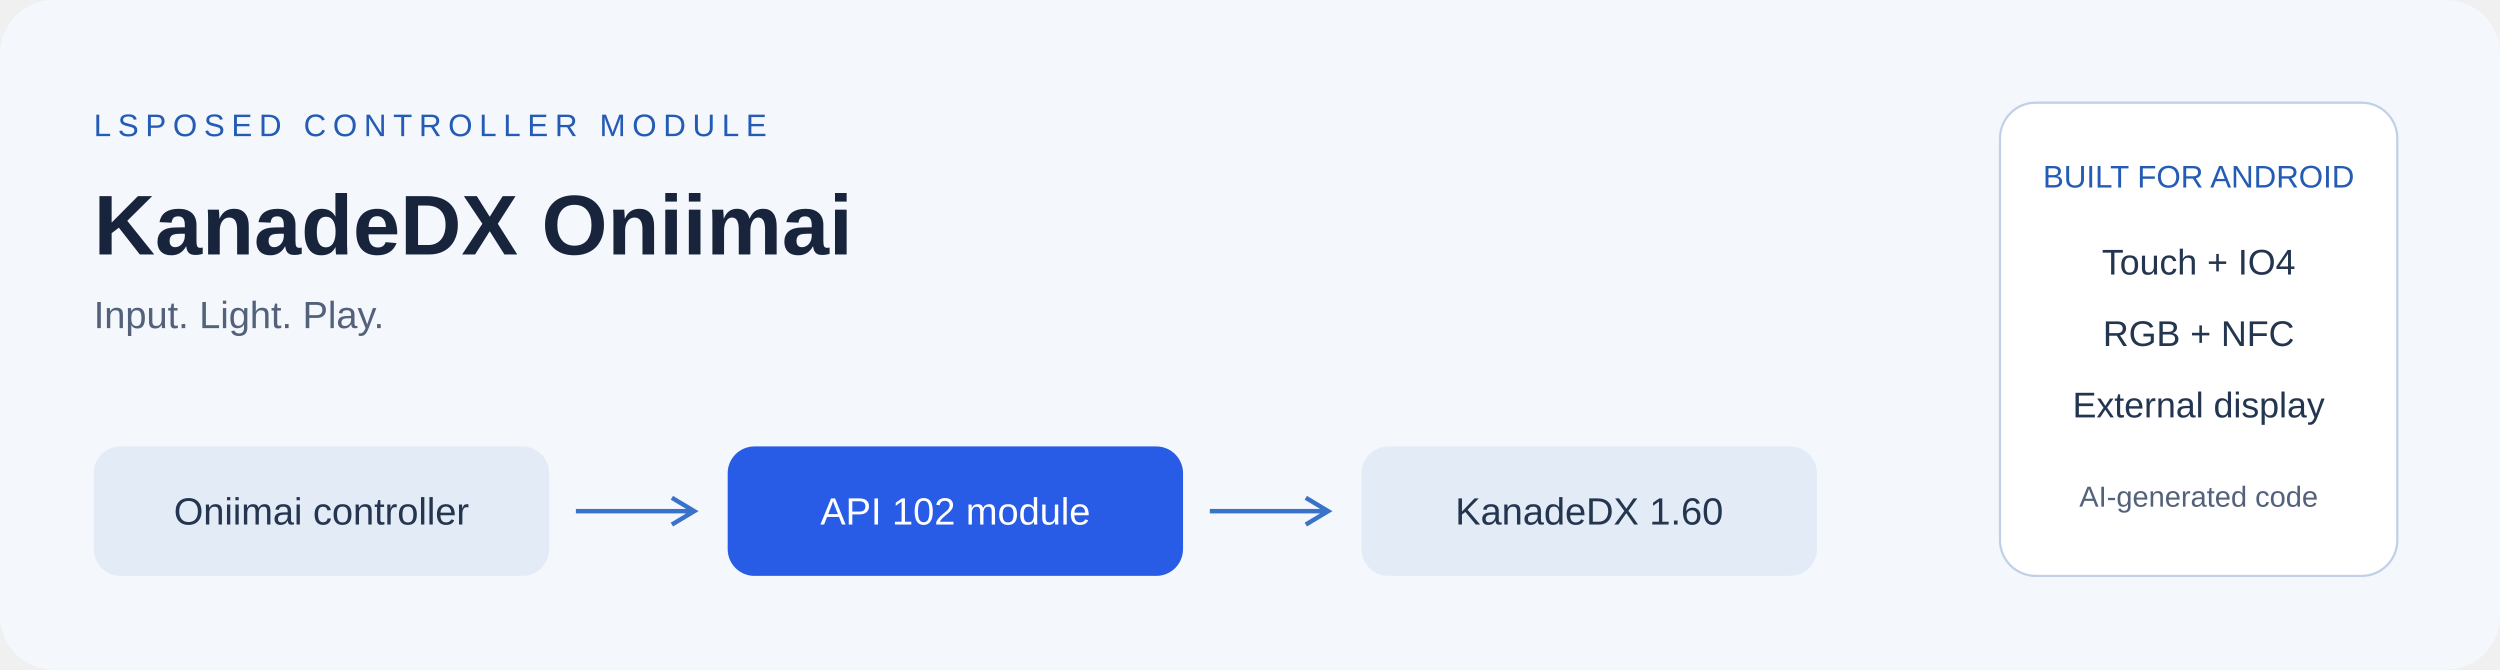
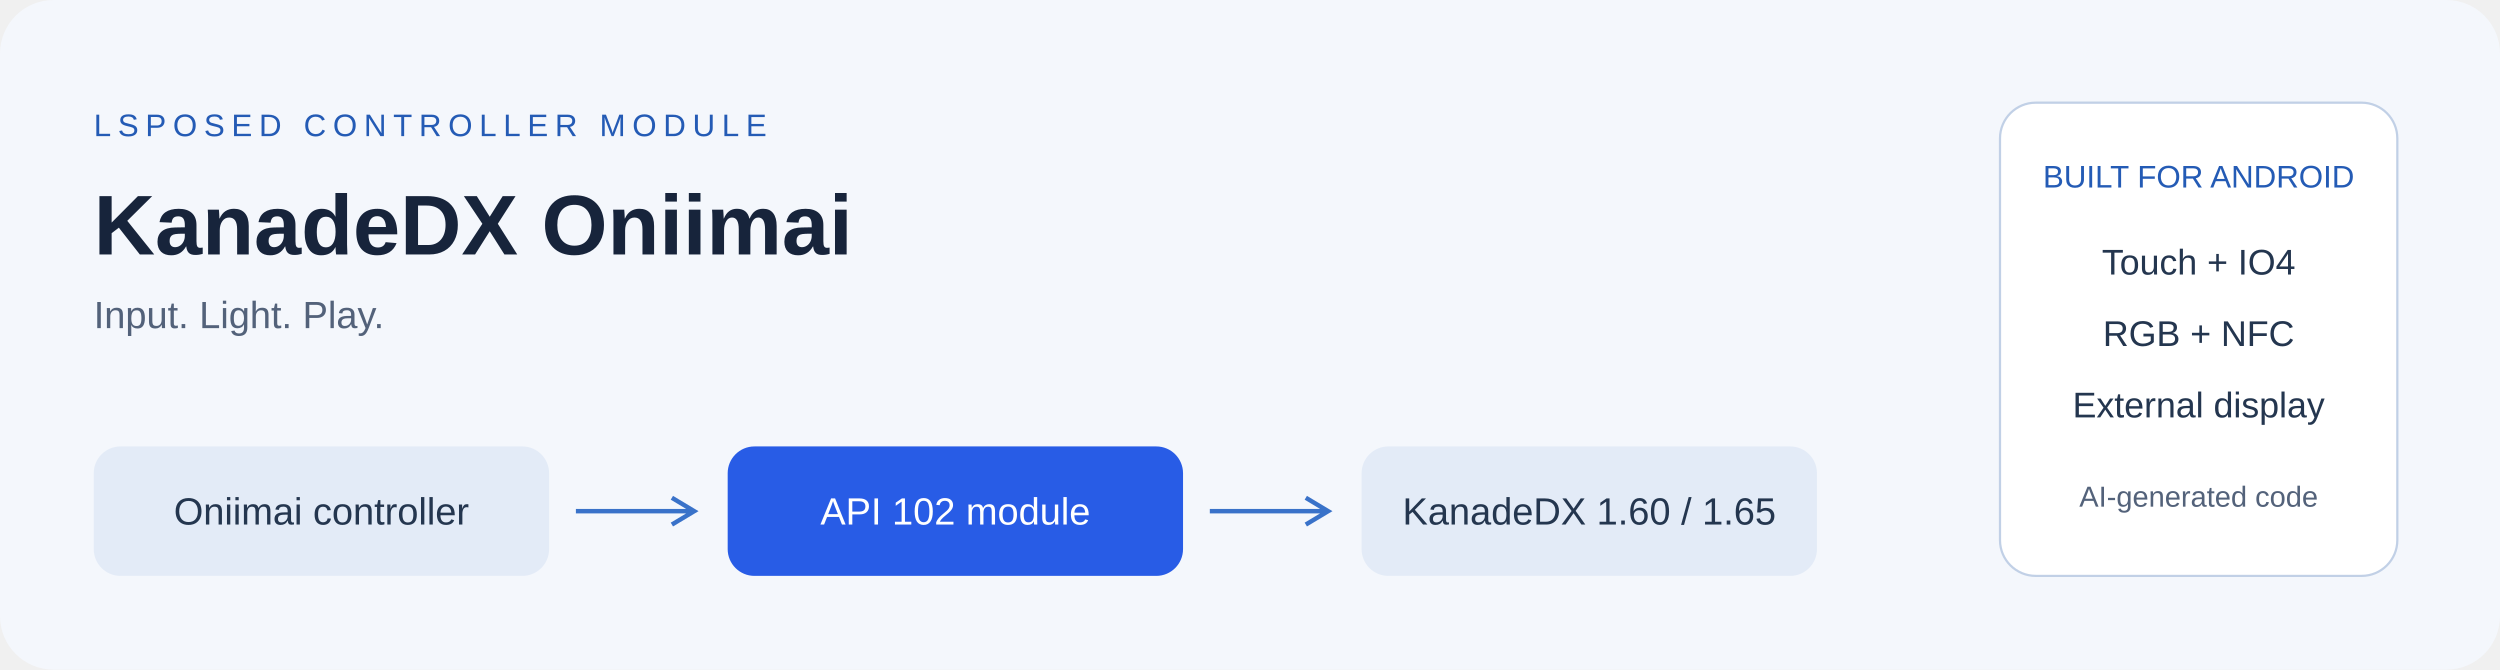
<svg xmlns="http://www.w3.org/2000/svg" width="1120" height="300" viewBox="0 0 1120 300" role="img" aria-labelledby="title desc">
  <rect width="1120" height="300" rx="24" fill="#f4f7fc" />
  <g font-family="Segoe UI,Arial,sans-serif">
    <text x="42" y="61" fill="#245bb5" font-size="14" letter-spacing="3">LSPOSED CONTROLLER MODULE</text>
    <text x="42" y="114" fill="#17243b" font-size="38" font-weight="600">KanadeDX Oniimai</text>
    <text x="42" y="147" fill="#53627a" font-size="17">Input. Light. Play.</text>
    <rect x="42" y="200" width="204" height="58" rx="12" fill="#e3ebf7" />
    <text x="144" y="235" text-anchor="middle" fill="#24364f" font-size="17">Oniimai controller</text>
    <path d="M258 229h53m-10-6 10 6-10 6" fill="none" stroke="#3972c9" stroke-width="2" />
    <rect x="326" y="200" width="204" height="58" rx="12" fill="#285ce6" />
    <text x="428" y="235" text-anchor="middle" fill="#ffffff" font-size="17">API 102 module</text>
    <path d="M542 229h53m-10-6 10 6-10 6" fill="none" stroke="#3972c9" stroke-width="2" />
    <rect x="610" y="200" width="204" height="58" rx="12" fill="#e3ebf7" />
-     <text x="712" y="235" text-anchor="middle" fill="#24364f" font-size="17">KanadeDX 1.60</text>
+     <text x="712" y="235" text-anchor="middle" fill="#24364f" font-size="17">KanadeDX 1.60 / 1.65</text>
    <rect x="896" y="46" width="178" height="212" rx="16" fill="#ffffff" stroke="#c1d0e6" />
    <text x="985" y="84" text-anchor="middle" fill="#245bb5" font-size="14">BUILT FOR ANDROID</text>
    <text x="985" y="123" text-anchor="middle" fill="#24364f" font-size="16">Touch + IO4</text>
    <text x="985" y="155" text-anchor="middle" fill="#24364f" font-size="16">RGB + NFC</text>
    <text x="985" y="187" text-anchor="middle" fill="#24364f" font-size="16">External display</text>
    <text x="985" y="227" text-anchor="middle" fill="#53627a" font-size="13">AI-generated code</text>
  </g>
</svg>
